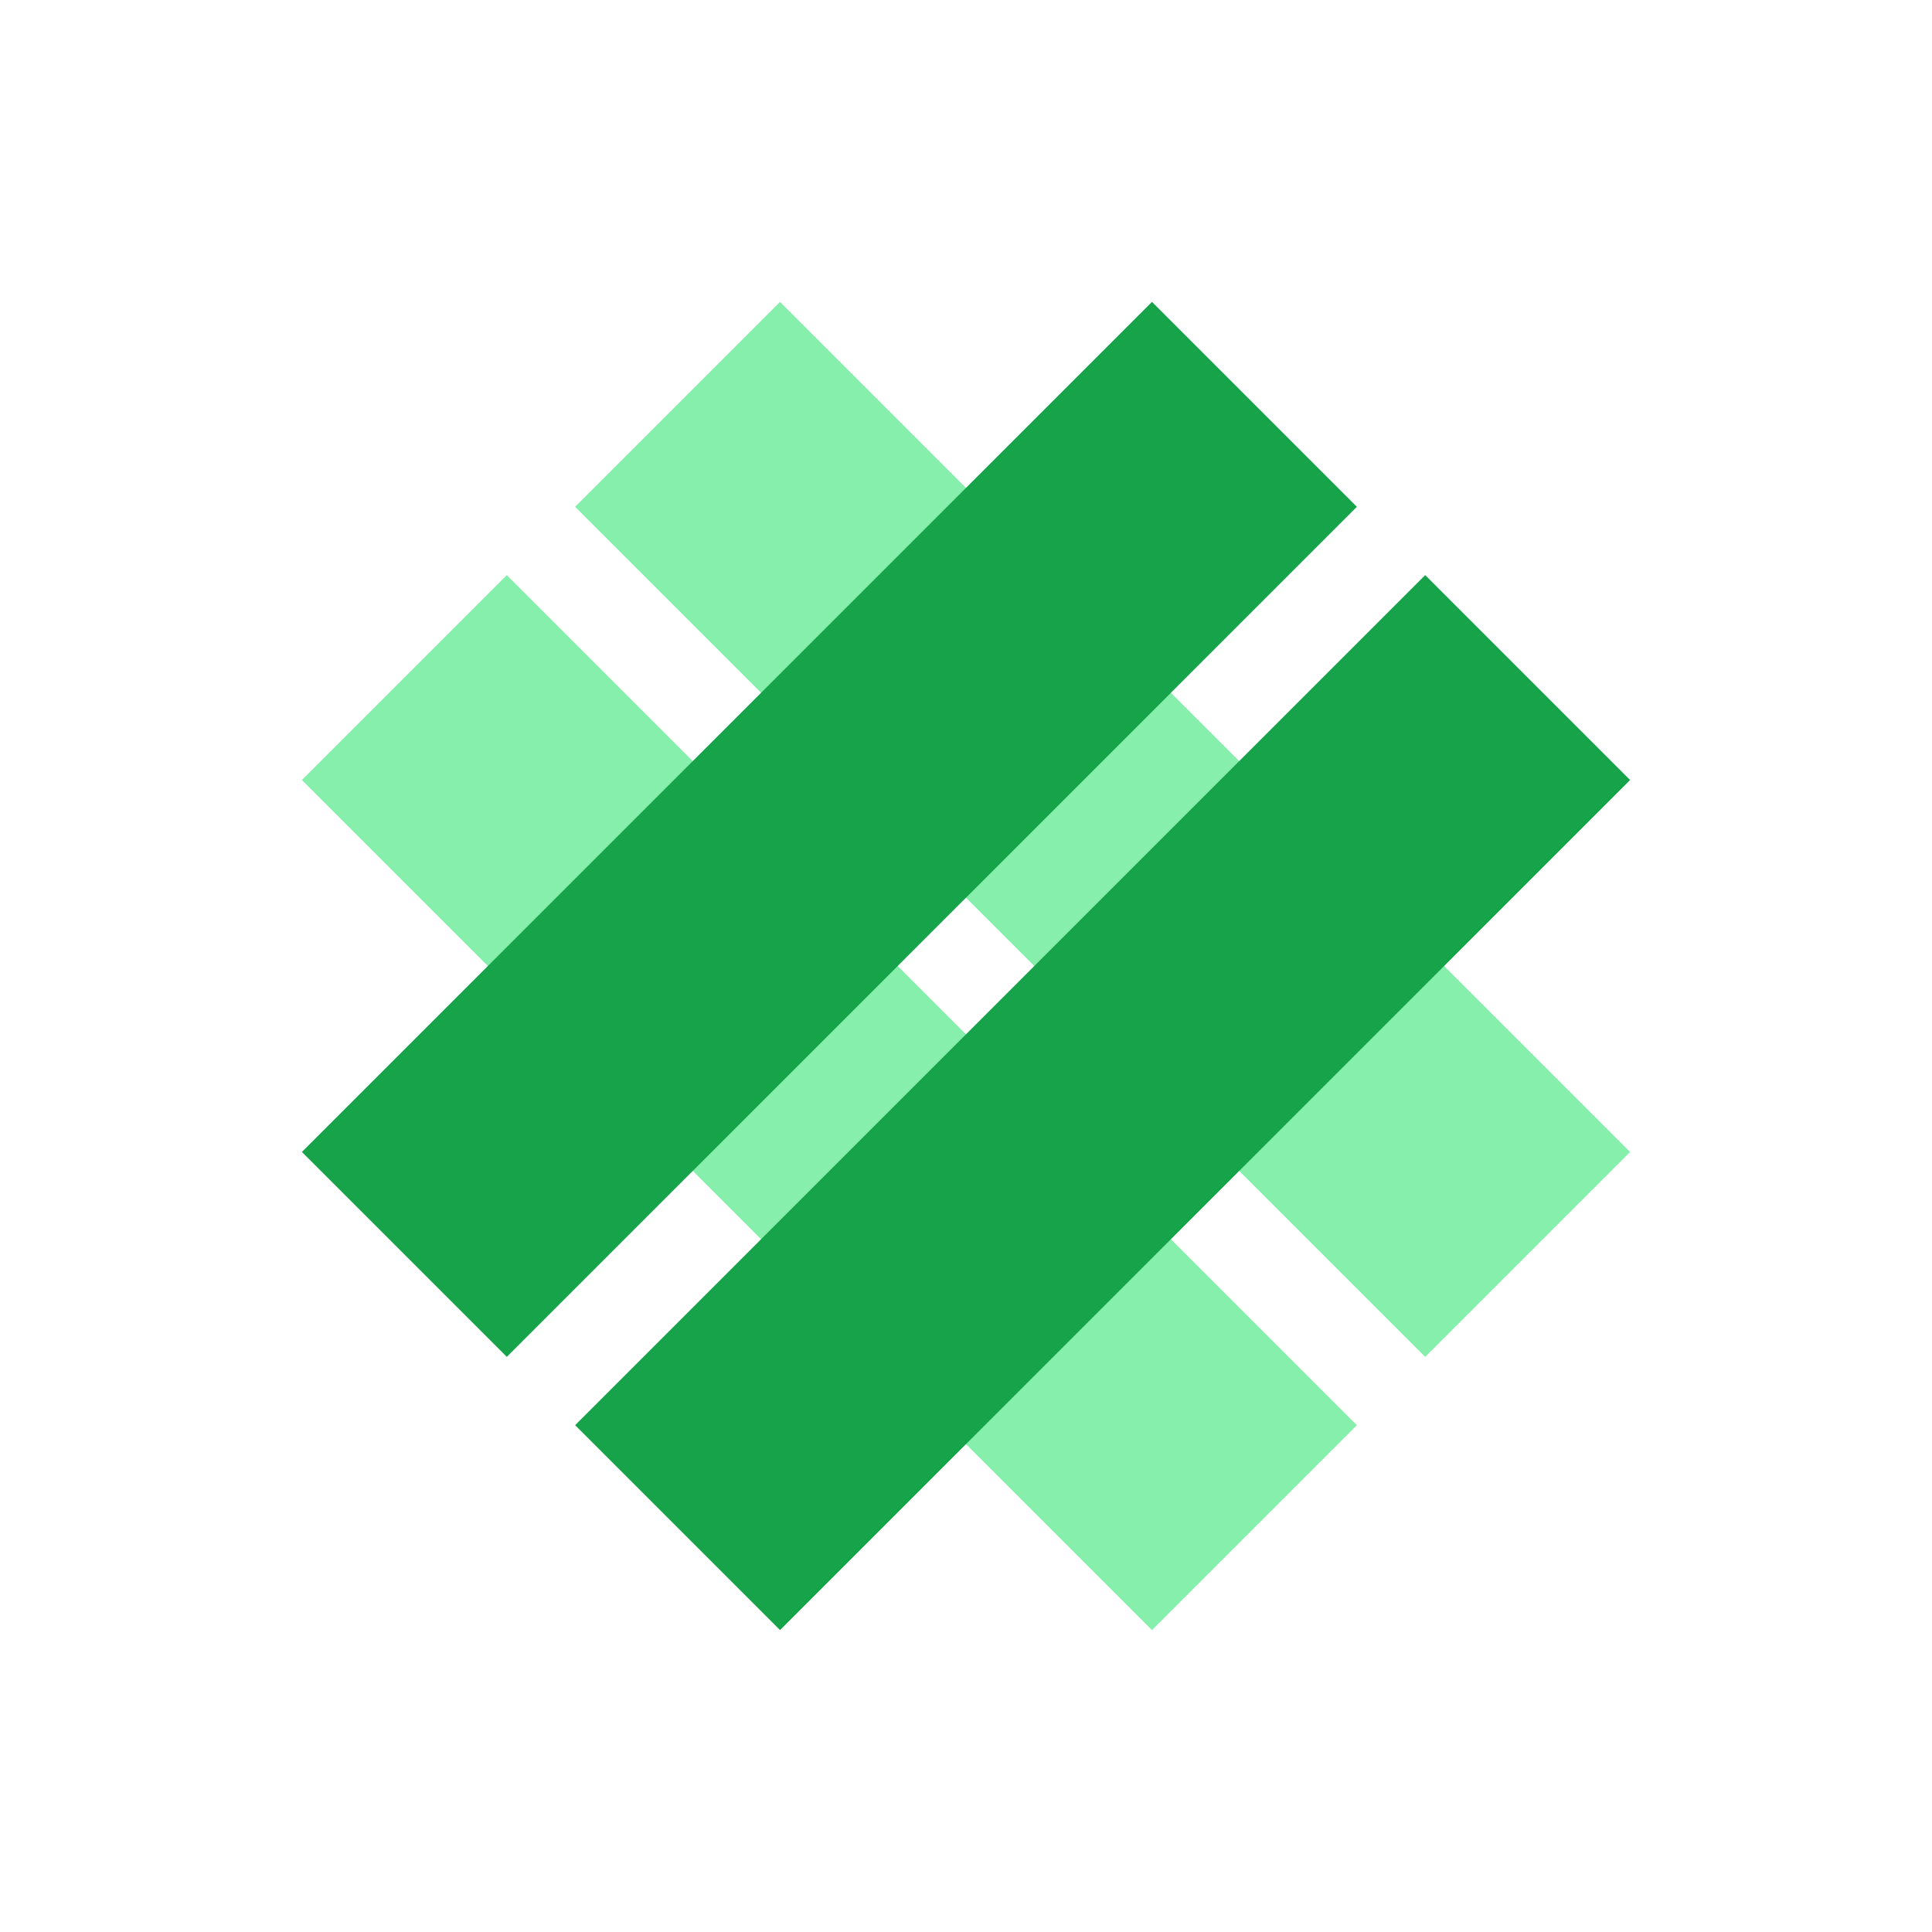
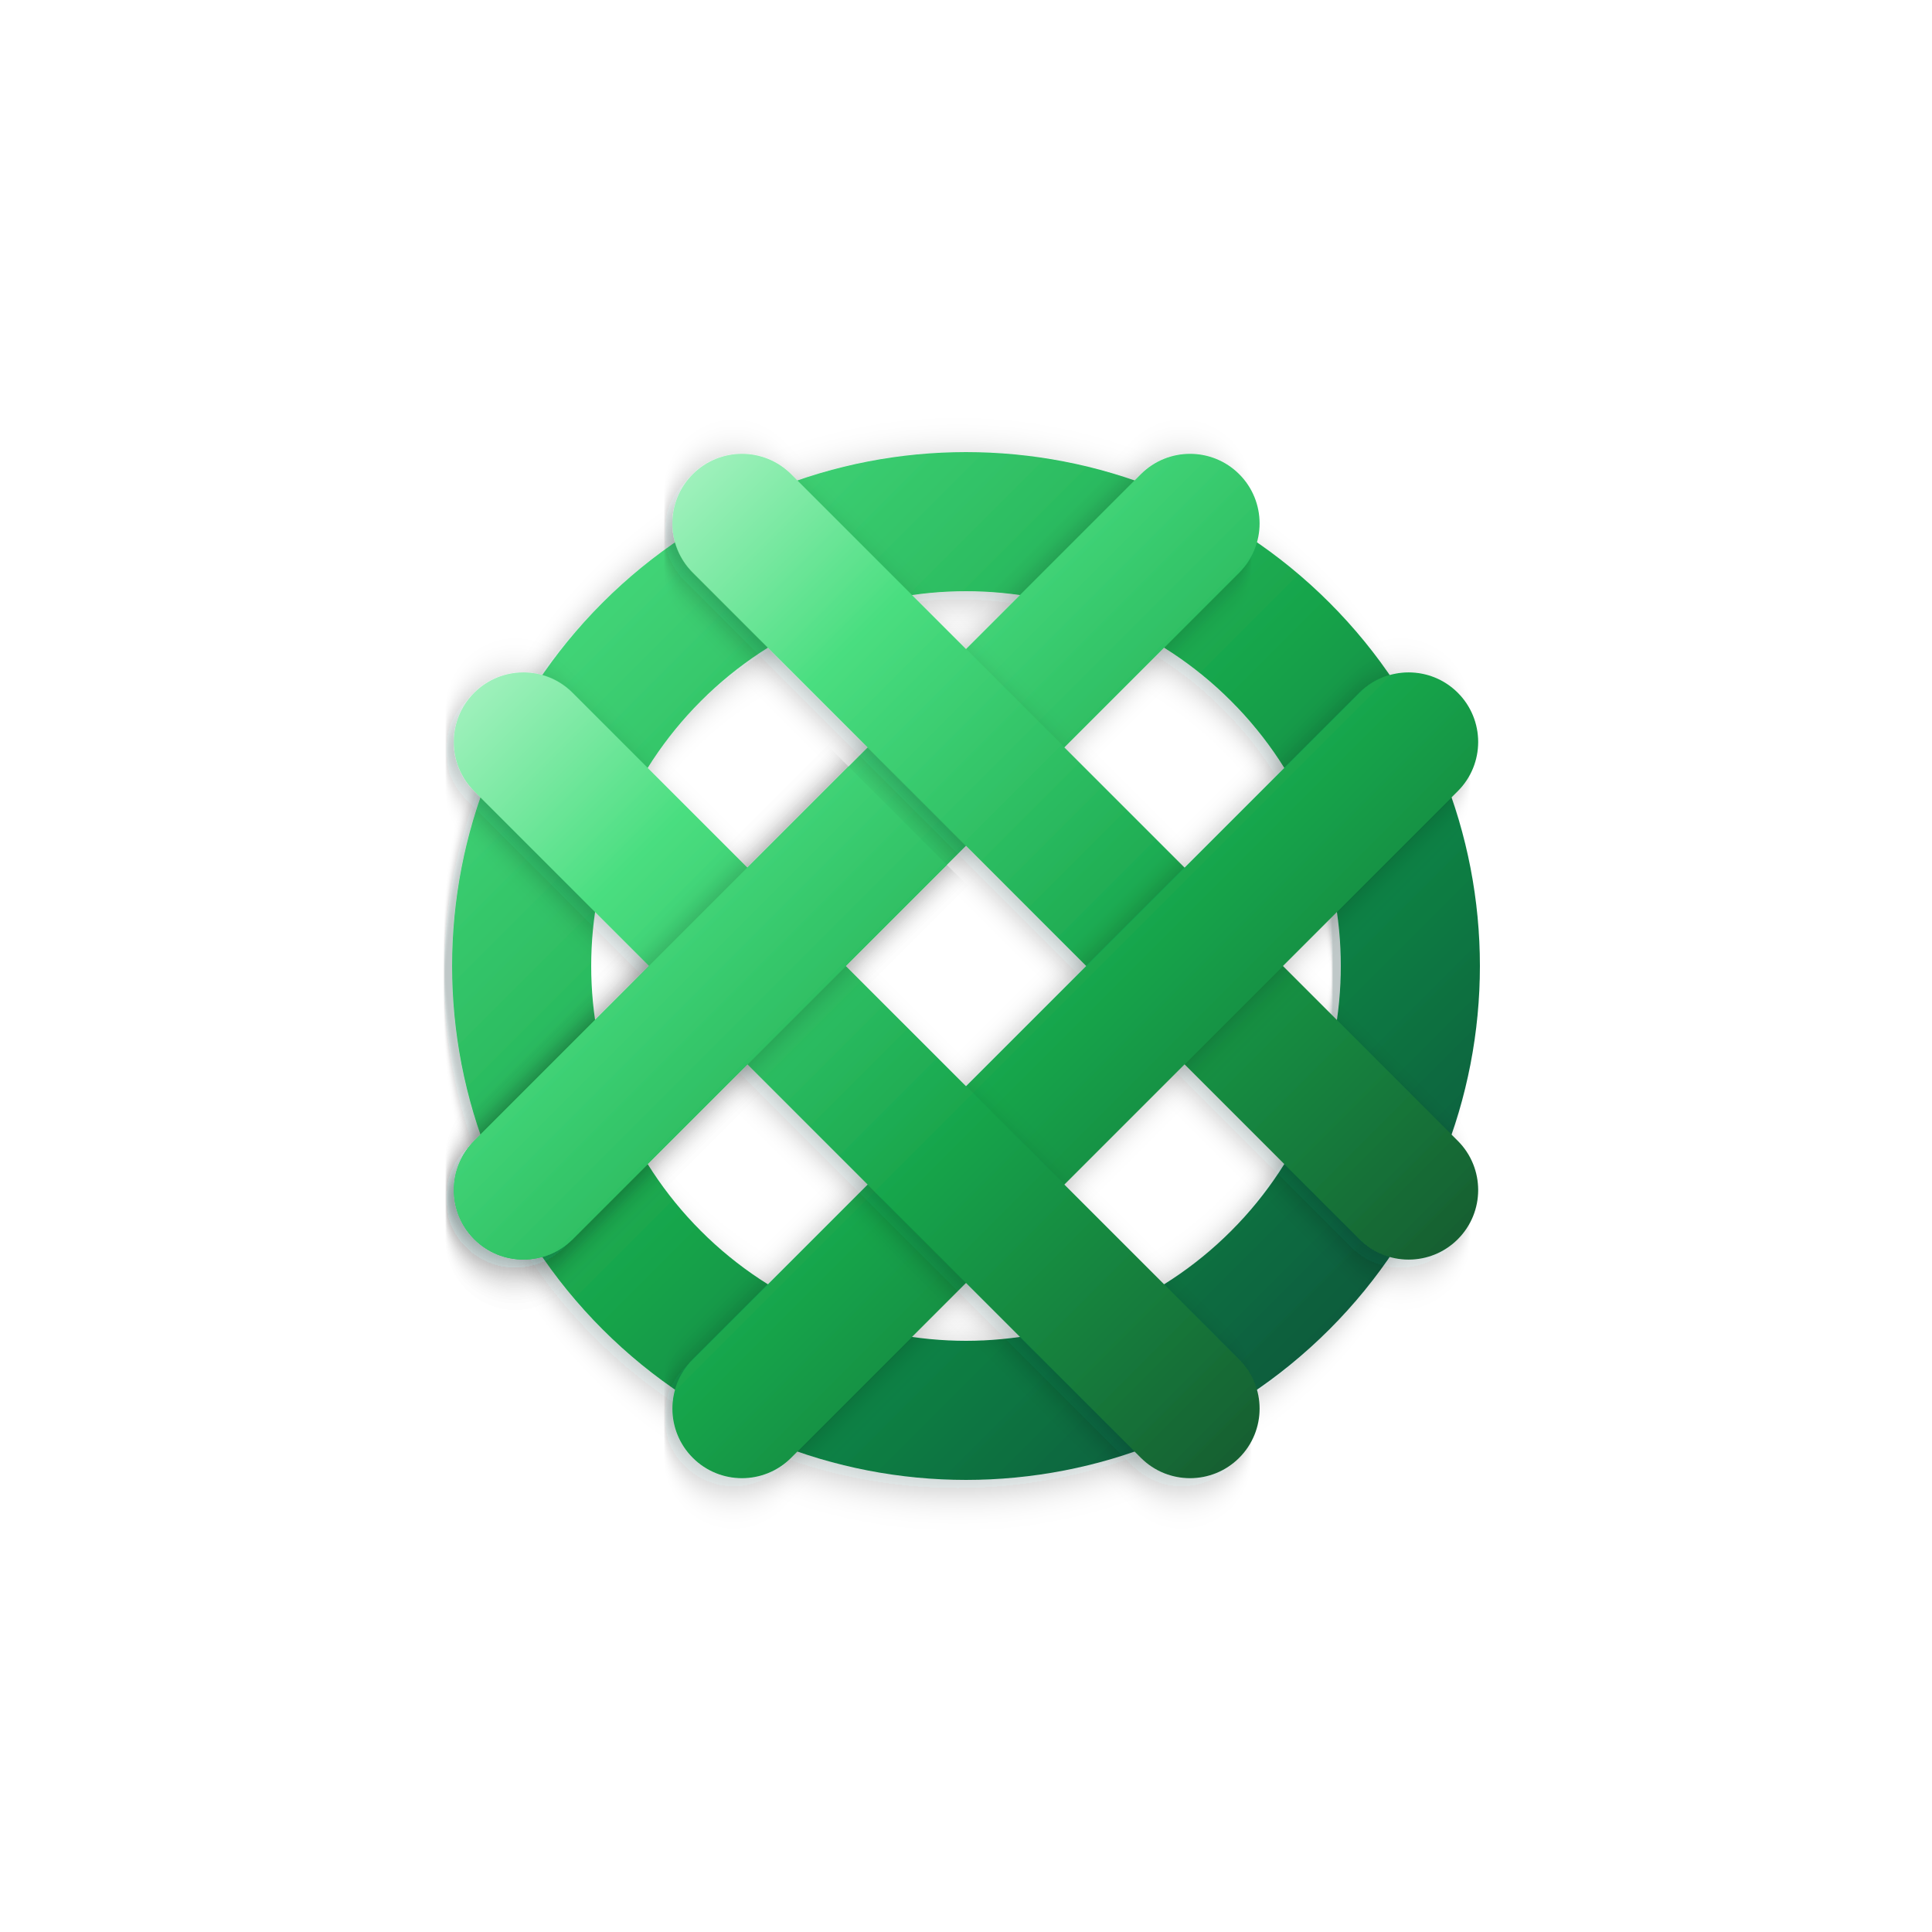
- <svg xmlns="http://www.w3.org/2000/svg" viewBox="0 0 200 200">
+ <svg xmlns="http://www.w3.org/2000/svg" viewBox="0 0 500 500">
  <defs>
-     <clipPath id="cp-b1" clipPathUnits="userSpaceOnUse">
-       <path fill-rule="evenodd" d="M5,65H195V95H5Z M65,65H95V95H65Z" />
+     <linearGradient id="grad-bands" gradientUnits="userSpaceOnUse" x1="-160" y1="0" x2="160" y2="0">
+       <stop offset="0%" stop-color="#bbf7d0" />
+       <stop offset="25%" stop-color="#4ade80" />
+       <stop offset="60%" stop-color="#16a34a" />
+       <stop offset="100%" stop-color="#14532d" />
+     </linearGradient>
+     <linearGradient id="grad-ring" gradientUnits="userSpaceOnUse" x1="-160" y1="0" x2="160" y2="0">
+       <stop offset="0%" stop-color="#4ade80" />
+       <stop offset="50%" stop-color="#16a34a" />
+       <stop offset="100%" stop-color="#064e3b" />
+     </linearGradient>
+     <filter id="shadow" x="-30%" y="-30%" width="160%" height="160%">
+       <feDropShadow dx="0" dy="3" stdDeviation="3.5" flood-color="#0f172a" flood-opacity="0.25" />
+     </filter>
+     <clipPath id="clip-bottom-left">
+       <rect x="-80" y="-15" width="80" height="180" />
    </clipPath>
-     <clipPath id="cp-b2" clipPathUnits="userSpaceOnUse">
-       <path fill-rule="evenodd" d="M5,105H195V135H5Z M105,105H135V135H105Z" />
-     </clipPath>
-     <clipPath id="cp-a1" clipPathUnits="userSpaceOnUse">
-       <path fill-rule="evenodd" d="M65,5H95V195H65Z M65,105H95V135H65Z" />
-     </clipPath>
-     <clipPath id="cp-a2" clipPathUnits="userSpaceOnUse">
-       <path fill-rule="evenodd" d="M105,5H135V195H105Z M105,65H135V95H105Z" />
-     </clipPath>
-     <clipPath id="cp-diamond">
-       <polygon points="100,12 188,100 100,188 12,100" />
-     </clipPath>
+     <rect id="v1" x="-58" y="-140" width="36" height="280" rx="18" />
+     <rect id="v2" x="22" y="-140" width="36" height="280" rx="18" />
+     <rect id="h1" x="-140" y="-58" width="280" height="36" rx="18" />
+     <rect id="h2" x="-140" y="22" width="280" height="36" rx="18" />
  </defs>
-   <g clip-path="url(#cp-diamond)">
-     <g transform="rotate(45,100,100)">
-       <rect x="5" y="65" width="190" height="30" fill="#86efac" clip-path="url(#cp-b1)" />
-       <rect x="5" y="105" width="190" height="30" fill="#86efac" clip-path="url(#cp-b2)" />
-       <rect x="65" y="5" width="30" height="190" fill="#16a34a" clip-path="url(#cp-a1)" />
-       <rect x="105" y="5" width="30" height="190" fill="#16a34a" clip-path="url(#cp-a2)" />
+   <g transform="translate(250 250) rotate(45)">
+     <circle cx="0" cy="0" r="115" stroke-width="36" fill="none" stroke="url(#grad-ring)" filter="url(#shadow)" />
+     <use href="#v1" fill="url(#grad-bands)" filter="url(#shadow)" />
+     <use href="#h1" fill="url(#grad-bands)" filter="url(#shadow)" />
+     <use href="#v2" fill="url(#grad-bands)" filter="url(#shadow)" />
+     <use href="#h2" fill="url(#grad-bands)" filter="url(#shadow)" />
+     <g clip-path="url(#clip-bottom-left)">
+       <use href="#v1" fill="url(#grad-bands)" filter="url(#shadow)" />
    </g>
  </g>
</svg>
